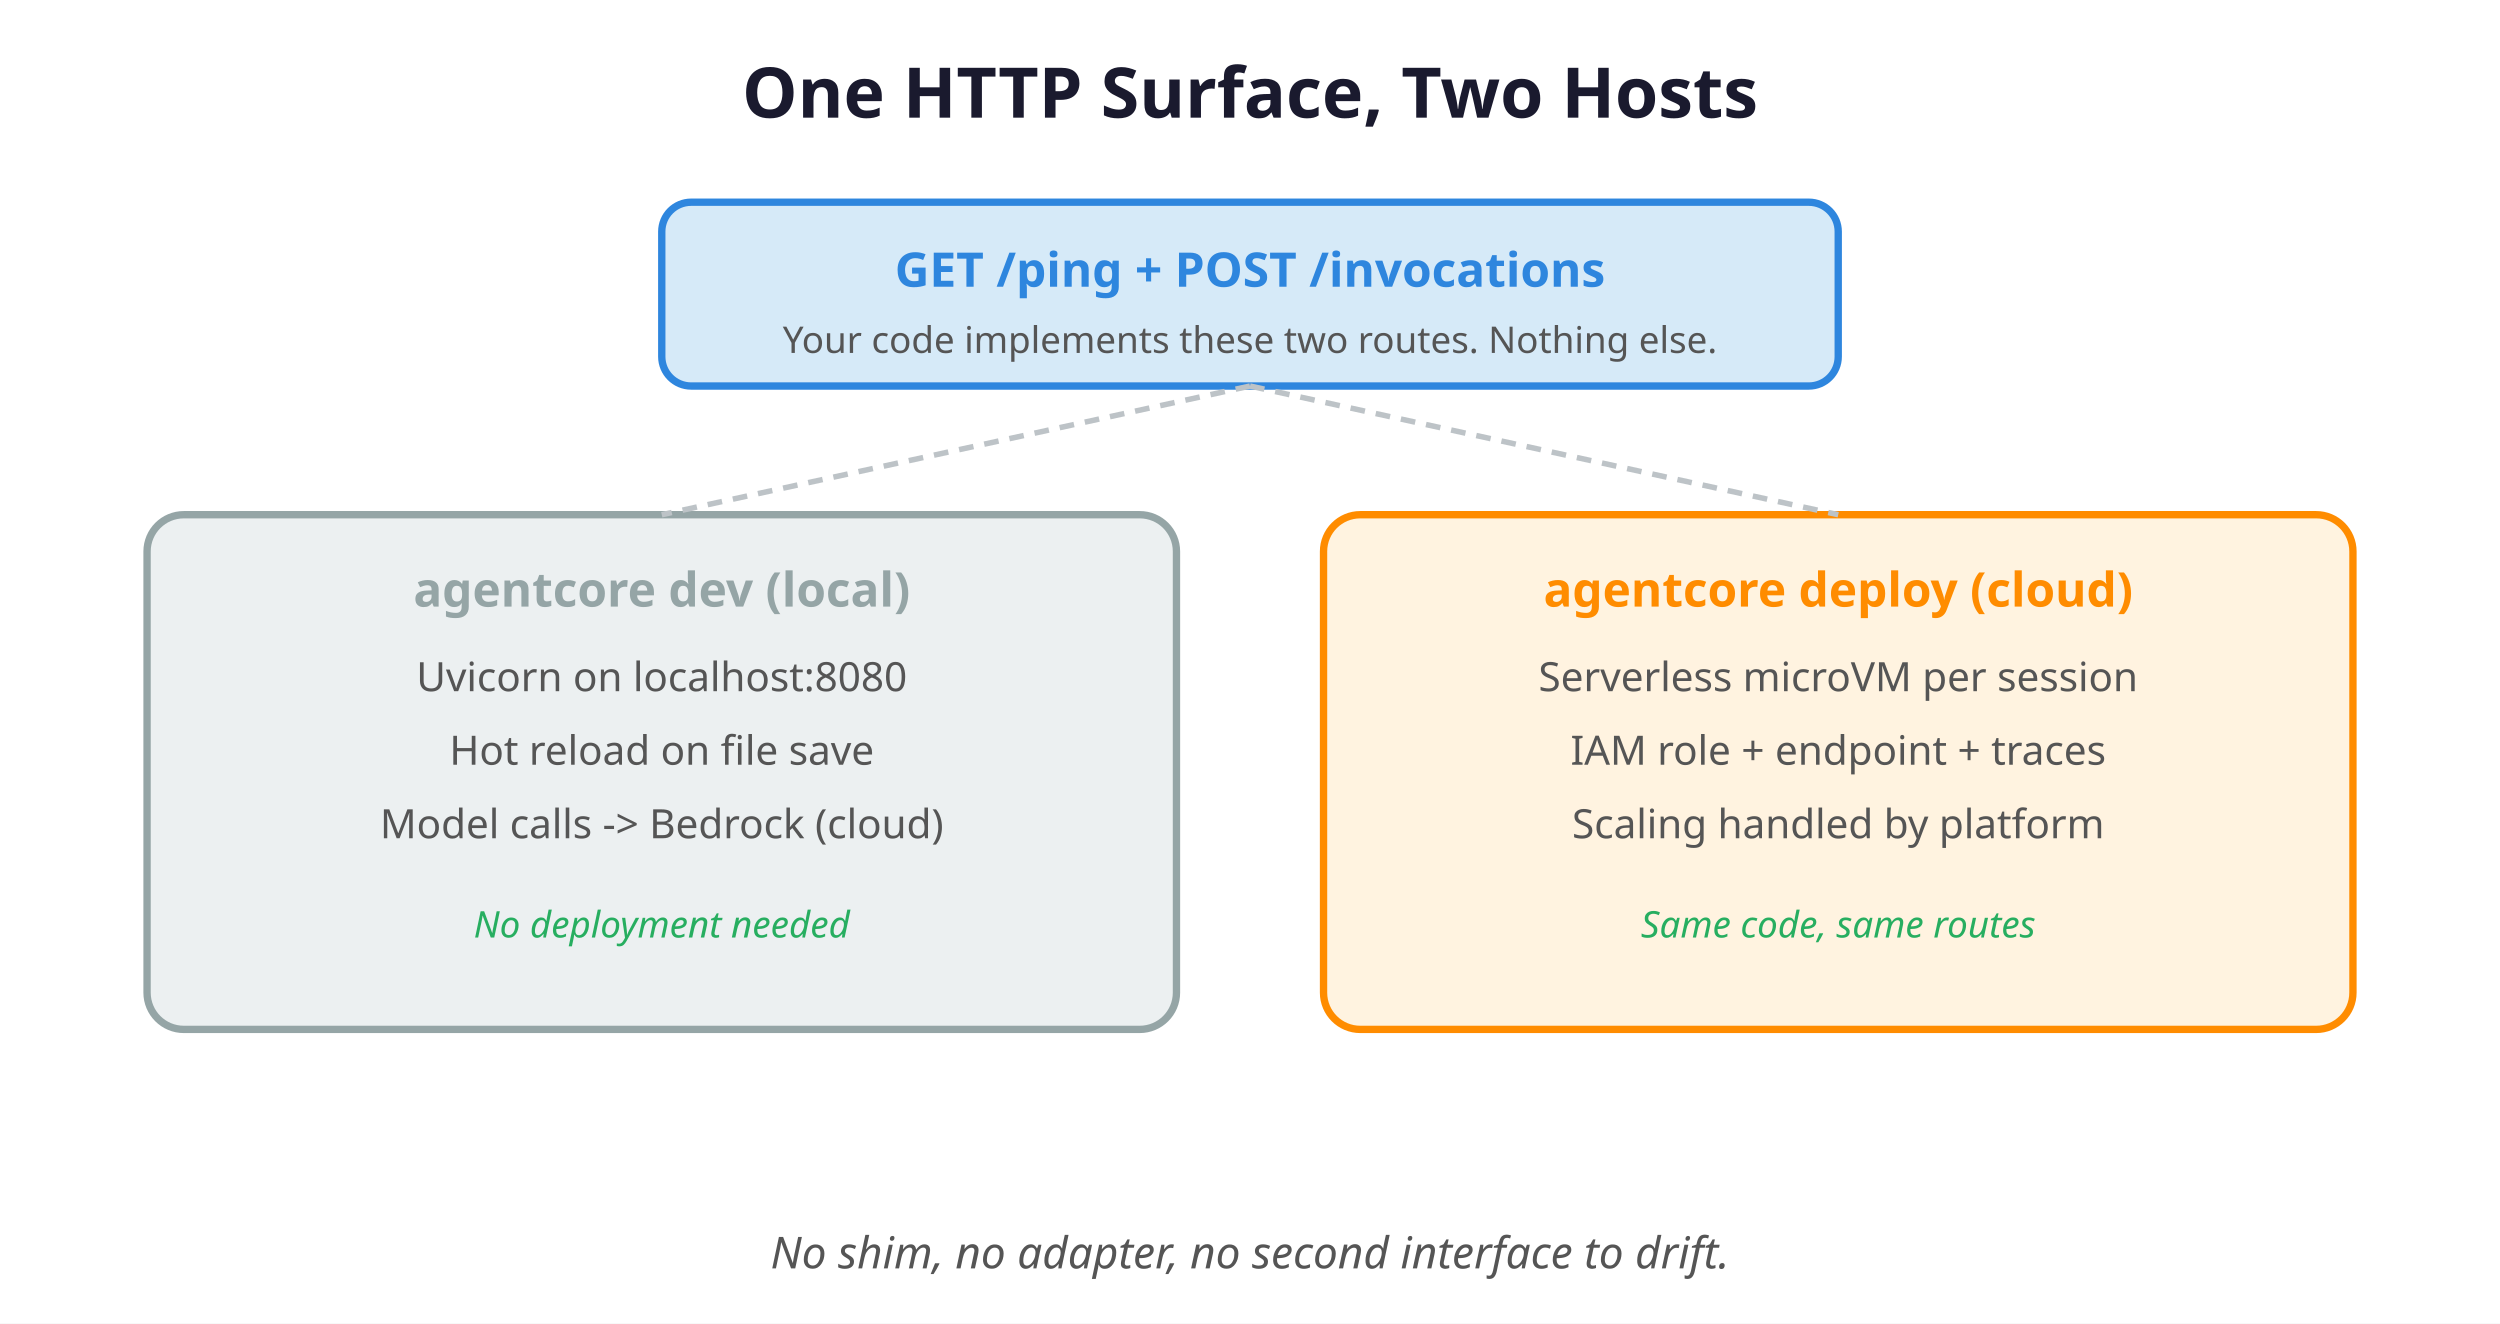
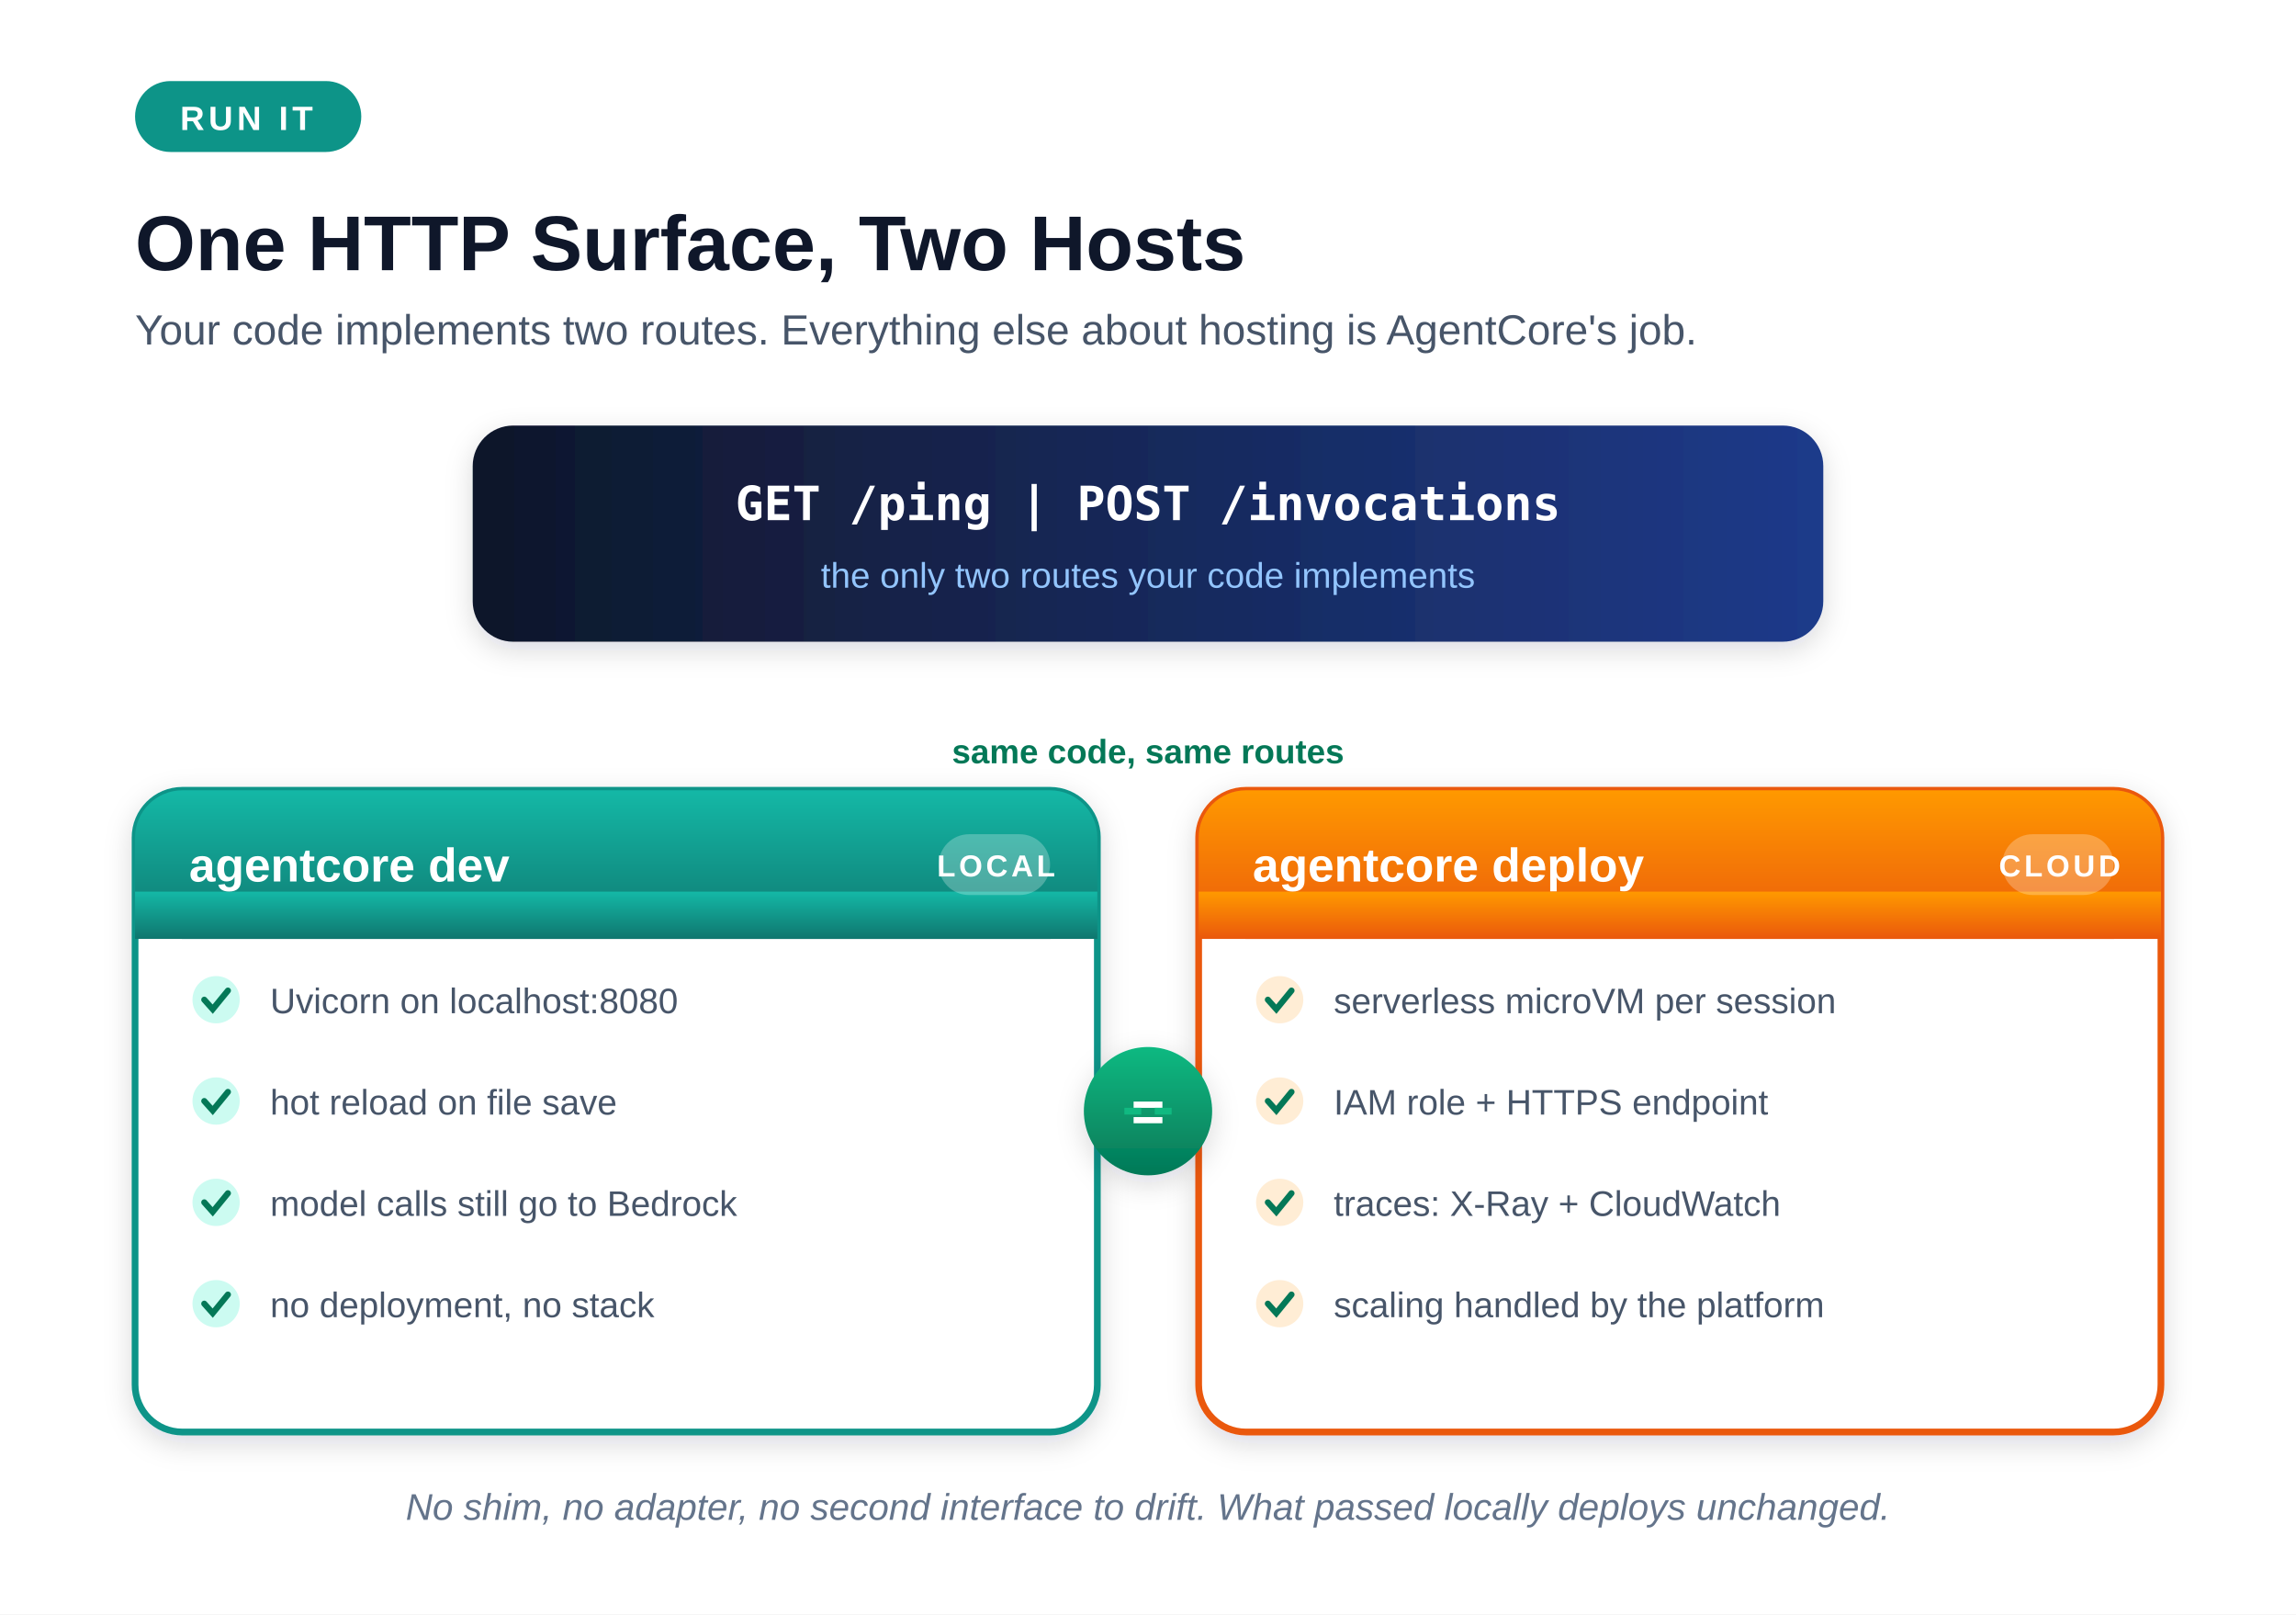
- <svg xmlns="http://www.w3.org/2000/svg" viewBox="0 0 680 360" width="680">
-   <rect width="680" height="360" fill="#FFFFFF" />
-   <text x="340" y="32" text-anchor="middle" font-family="sans-serif" font-size="19" font-weight="700" fill="#1A1A2E">One HTTP Surface, Two Hosts</text>
-   <rect x="180" y="55" width="320" height="50" rx="8" fill="#D6EAF8" stroke="#2E86DE" stroke-width="2" />
-   <text x="340" y="78" text-anchor="middle" font-family="sans-serif" font-size="13" font-weight="700" fill="#2E86DE">GET /ping  +  POST /invocations</text>
-   <text x="340" y="96" text-anchor="middle" font-family="sans-serif" font-size="10" fill="#555555">Your code implements these two routes. Nothing else.</text>
-   <rect x="40" y="140" width="280" height="140" rx="10" fill="#ECF0F1" stroke="#95A5A6" stroke-width="2" />
-   <text x="180" y="165" text-anchor="middle" font-family="sans-serif" font-size="13" font-weight="700" fill="#95A5A6">agentcore dev (local)</text>
-   <text x="180" y="188" text-anchor="middle" font-family="sans-serif" font-size="11" fill="#555555">Uvicorn on localhost:8080</text>
-   <text x="180" y="208" text-anchor="middle" font-family="sans-serif" font-size="11" fill="#555555">Hot reload on file save</text>
-   <text x="180" y="228" text-anchor="middle" font-family="sans-serif" font-size="11" fill="#555555">Model calls -&gt; Bedrock (cloud)</text>
-   <text x="180" y="255" text-anchor="middle" font-family="sans-serif" font-size="10" font-style="italic" fill="#27AE60">No deployment needed</text>
-   <rect x="360" y="140" width="280" height="140" rx="10" fill="#FFF3E0" stroke="#FF8C00" stroke-width="2" />
-   <text x="500" y="165" text-anchor="middle" font-family="sans-serif" font-size="13" font-weight="700" fill="#FF8C00">agentcore deploy (cloud)</text>
-   <text x="500" y="188" text-anchor="middle" font-family="sans-serif" font-size="11" fill="#555555">Serverless microVM per session</text>
-   <text x="500" y="208" text-anchor="middle" font-family="sans-serif" font-size="11" fill="#555555">IAM role + endpoint + traces</text>
-   <text x="500" y="228" text-anchor="middle" font-family="sans-serif" font-size="11" fill="#555555">Scaling handled by platform</text>
-   <text x="500" y="255" text-anchor="middle" font-family="sans-serif" font-size="10" font-style="italic" fill="#27AE60">Same code, same routes</text>
-   <line x1="340" y1="105" x2="180" y2="140" stroke="#BDC3C7" stroke-width="1.5" stroke-dasharray="4,3" />
-   <line x1="340" y1="105" x2="500" y2="140" stroke="#BDC3C7" stroke-width="1.5" stroke-dasharray="4,3" />
-   <text x="340" y="345" text-anchor="middle" font-family="sans-serif" font-size="12" font-style="italic" fill="#555555">No shim, no adapter, no second interface to drift.</text>
+ <svg xmlns="http://www.w3.org/2000/svg" viewBox="0 0 680 478" width="680">
+   <rect width="680" height="478" fill="white" />
+   <defs>
+     <filter id="ds" x="-30%" y="-30%" width="160%" height="160%">
+       <feDropShadow dx="0" dy="2.5" stdDeviation="4" flood-color="#0F172A" flood-opacity="0.15" />
+     </filter>
+     <linearGradient id="g-blue" x1="0" y1="0" x2="0" y2="1">
+       <stop offset="0" stop-color="#3B82F6" />
+       <stop offset="1" stop-color="#1D4ED8" />
+     </linearGradient>
+     <linearGradient id="g-purple" x1="0" y1="0" x2="0" y2="1">
+       <stop offset="0" stop-color="#8B5CF6" />
+       <stop offset="1" stop-color="#6D28D9" />
+     </linearGradient>
+     <linearGradient id="g-orange" x1="0" y1="0" x2="0" y2="1">
+       <stop offset="0" stop-color="#FF9900" />
+       <stop offset="1" stop-color="#EA580C" />
+     </linearGradient>
+     <linearGradient id="g-green" x1="0" y1="0" x2="0" y2="1">
+       <stop offset="0" stop-color="#10B981" />
+       <stop offset="1" stop-color="#047857" />
+     </linearGradient>
+     <linearGradient id="g-red" x1="0" y1="0" x2="0" y2="1">
+       <stop offset="0" stop-color="#F43F5E" />
+       <stop offset="1" stop-color="#BE123C" />
+     </linearGradient>
+     <linearGradient id="g-teal" x1="0" y1="0" x2="0" y2="1">
+       <stop offset="0" stop-color="#14B8A6" />
+       <stop offset="1" stop-color="#0F766E" />
+     </linearGradient>
+     <linearGradient id="g-ink" x1="0" y1="0" x2="1" y2="0">
+       <stop offset="0" stop-color="#0F172A" />
+       <stop offset="1" stop-color="#1E3A8A" />
+     </linearGradient>
+     <linearGradient id="g-ribbon" x1="0" y1="0" x2="1" y2="0">
+       <stop offset="0" stop-color="#2563EB" />
+       <stop offset="0.35" stop-color="#0D9488" />
+       <stop offset="0.65" stop-color="#EA580C" />
+       <stop offset="1" stop-color="#E11D48" />
+     </linearGradient>
+   </defs>
+   <rect x="40" y="24" width="67" height="21" rx="10.5" fill="#0D9488" />
+   <text x="73" y="38.5" text-anchor="middle" font-family="'Helvetica Neue', 'PingFang SC', Arial, sans-serif" font-size="10" font-weight="700" letter-spacing="1.2" fill="white">RUN IT</text>
+   <text x="40" y="80" font-family="'Helvetica Neue', 'PingFang SC', Arial, sans-serif" font-size="23" font-weight="800" fill="#0F172A">One HTTP Surface, Two Hosts</text>
+   <text x="40" y="102" font-family="'Helvetica Neue', 'PingFang SC', Arial, sans-serif" font-size="12.5" fill="#475569">Your code implements two routes. Everything else about hosting is AgentCore's job.</text>
+   <rect x="140" y="126" width="400" height="64" rx="12" fill="url(#g-ink)" filter="url(#ds)" />
+   <text x="340.0" y="154" text-anchor="middle" font-family="'SF Mono', Menlo, Consolas, monospace" font-size="14" font-weight="800" fill="white">GET /ping   |   POST /invocations</text>
+   <text x="340.0" y="174" text-anchor="middle" font-family="'Helvetica Neue', 'PingFang SC', Arial, sans-serif" font-size="10.5" fill="#93C5FD">the only two routes your code implements</text>
+   <rect x="40" y="234" width="285" height="190" rx="14" fill="white" stroke="#0D9488" stroke-width="2" filter="url(#ds)" />
+   <rect x="40" y="234" width="285" height="44" rx="14" fill="url(#g-teal)" />
+   <rect x="40" y="264" width="285" height="14" fill="url(#g-teal)" />
+   <text x="56" y="261" font-family="'Helvetica Neue', 'PingFang SC', Arial, sans-serif" font-size="14" font-weight="800" fill="white">agentcore dev</text>
+   <rect x="278" y="247" width="33" height="18" rx="9" fill="white" opacity="0.25" />
+   <text x="295" y="259.5" text-anchor="middle" font-family="'Helvetica Neue', 'PingFang SC', Arial, sans-serif" font-size="9" font-weight="800" letter-spacing="1" fill="white">LOCAL</text>
+   <circle cx="64" cy="296" r="7" fill="#CCFBF1" />
+   <path d="M 60.5 296 l 2.5 2.8 l 4.5 -5.5" stroke="#047857" stroke-width="1.8" fill="none" stroke-linecap="round" />
+   <text x="80" y="300" font-family="'Helvetica Neue', 'PingFang SC', Arial, sans-serif" font-size="10.5" fill="#475569">Uvicorn on localhost:8080</text>
+   <circle cx="64" cy="326" r="7" fill="#CCFBF1" />
+   <path d="M 60.5 326 l 2.5 2.8 l 4.5 -5.5" stroke="#047857" stroke-width="1.8" fill="none" stroke-linecap="round" />
+   <text x="80" y="330" font-family="'Helvetica Neue', 'PingFang SC', Arial, sans-serif" font-size="10.5" fill="#475569">hot reload on file save</text>
+   <circle cx="64" cy="356" r="7" fill="#CCFBF1" />
+   <path d="M 60.5 356 l 2.5 2.8 l 4.5 -5.5" stroke="#047857" stroke-width="1.8" fill="none" stroke-linecap="round" />
+   <text x="80" y="360" font-family="'Helvetica Neue', 'PingFang SC', Arial, sans-serif" font-size="10.5" fill="#475569">model calls still go to Bedrock</text>
+   <circle cx="64" cy="386" r="7" fill="#CCFBF1" />
+   <path d="M 60.5 386 l 2.5 2.8 l 4.5 -5.5" stroke="#047857" stroke-width="1.8" fill="none" stroke-linecap="round" />
+   <text x="80" y="390" font-family="'Helvetica Neue', 'PingFang SC', Arial, sans-serif" font-size="10.5" fill="#475569">no deployment, no stack</text>
+   <rect x="355" y="234" width="285" height="190" rx="14" fill="white" stroke="#EA580C" stroke-width="2" filter="url(#ds)" />
+   <rect x="355" y="234" width="285" height="44" rx="14" fill="url(#g-orange)" />
+   <rect x="355" y="264" width="285" height="14" fill="url(#g-orange)" />
+   <text x="371" y="261" font-family="'Helvetica Neue', 'PingFang SC', Arial, sans-serif" font-size="14" font-weight="800" fill="white">agentcore deploy</text>
+   <rect x="593" y="247" width="33" height="18" rx="9" fill="white" opacity="0.25" />
+   <text x="610" y="259.5" text-anchor="middle" font-family="'Helvetica Neue', 'PingFang SC', Arial, sans-serif" font-size="9" font-weight="800" letter-spacing="1" fill="white">CLOUD</text>
+   <circle cx="379" cy="296" r="7" fill="#FFEDD5" />
+   <path d="M 375.5 296 l 2.5 2.8 l 4.5 -5.5" stroke="#047857" stroke-width="1.8" fill="none" stroke-linecap="round" />
+   <text x="395" y="300" font-family="'Helvetica Neue', 'PingFang SC', Arial, sans-serif" font-size="10.5" fill="#475569">serverless microVM per session</text>
+   <circle cx="379" cy="326" r="7" fill="#FFEDD5" />
+   <path d="M 375.5 326 l 2.5 2.8 l 4.5 -5.5" stroke="#047857" stroke-width="1.8" fill="none" stroke-linecap="round" />
+   <text x="395" y="330" font-family="'Helvetica Neue', 'PingFang SC', Arial, sans-serif" font-size="10.5" fill="#475569">IAM role + HTTPS endpoint</text>
+   <circle cx="379" cy="356" r="7" fill="#FFEDD5" />
+   <path d="M 375.5 356 l 2.5 2.8 l 4.5 -5.5" stroke="#047857" stroke-width="1.8" fill="none" stroke-linecap="round" />
+   <text x="395" y="360" font-family="'Helvetica Neue', 'PingFang SC', Arial, sans-serif" font-size="10.5" fill="#475569">traces: X-Ray + CloudWatch</text>
+   <circle cx="379" cy="386" r="7" fill="#FFEDD5" />
+   <path d="M 375.5 386 l 2.5 2.8 l 4.5 -5.5" stroke="#047857" stroke-width="1.8" fill="none" stroke-linecap="round" />
+   <text x="395" y="390" font-family="'Helvetica Neue', 'PingFang SC', Arial, sans-serif" font-size="10.5" fill="#475569">scaling handled by the platform</text>
+   <circle cx="340.0" cy="329.0" r="19" fill="url(#g-green)" filter="url(#ds)" />
+   <text x="340.0" y="335.0" text-anchor="middle" font-family="'Helvetica Neue', 'PingFang SC', Arial, sans-serif" font-size="17" font-weight="800" fill="white">=</text>
+   <text x="340.0" y="226" text-anchor="middle" font-family="'Helvetica Neue', 'PingFang SC', Arial, sans-serif" font-size="10" font-weight="700" fill="#047857">same code, same routes</text>
+   <path d="M 333 329.0 L 347 329.0" stroke="#10B981" stroke-width="2" stroke-dasharray="5,4" />
+   <text x="340.0" y="450" text-anchor="middle" font-family="'Helvetica Neue', 'PingFang SC', Arial, sans-serif" font-size="11" font-style="italic" fill="#64748B">No shim, no adapter, no second interface to drift. What passed locally deploys unchanged.</text>
</svg>
